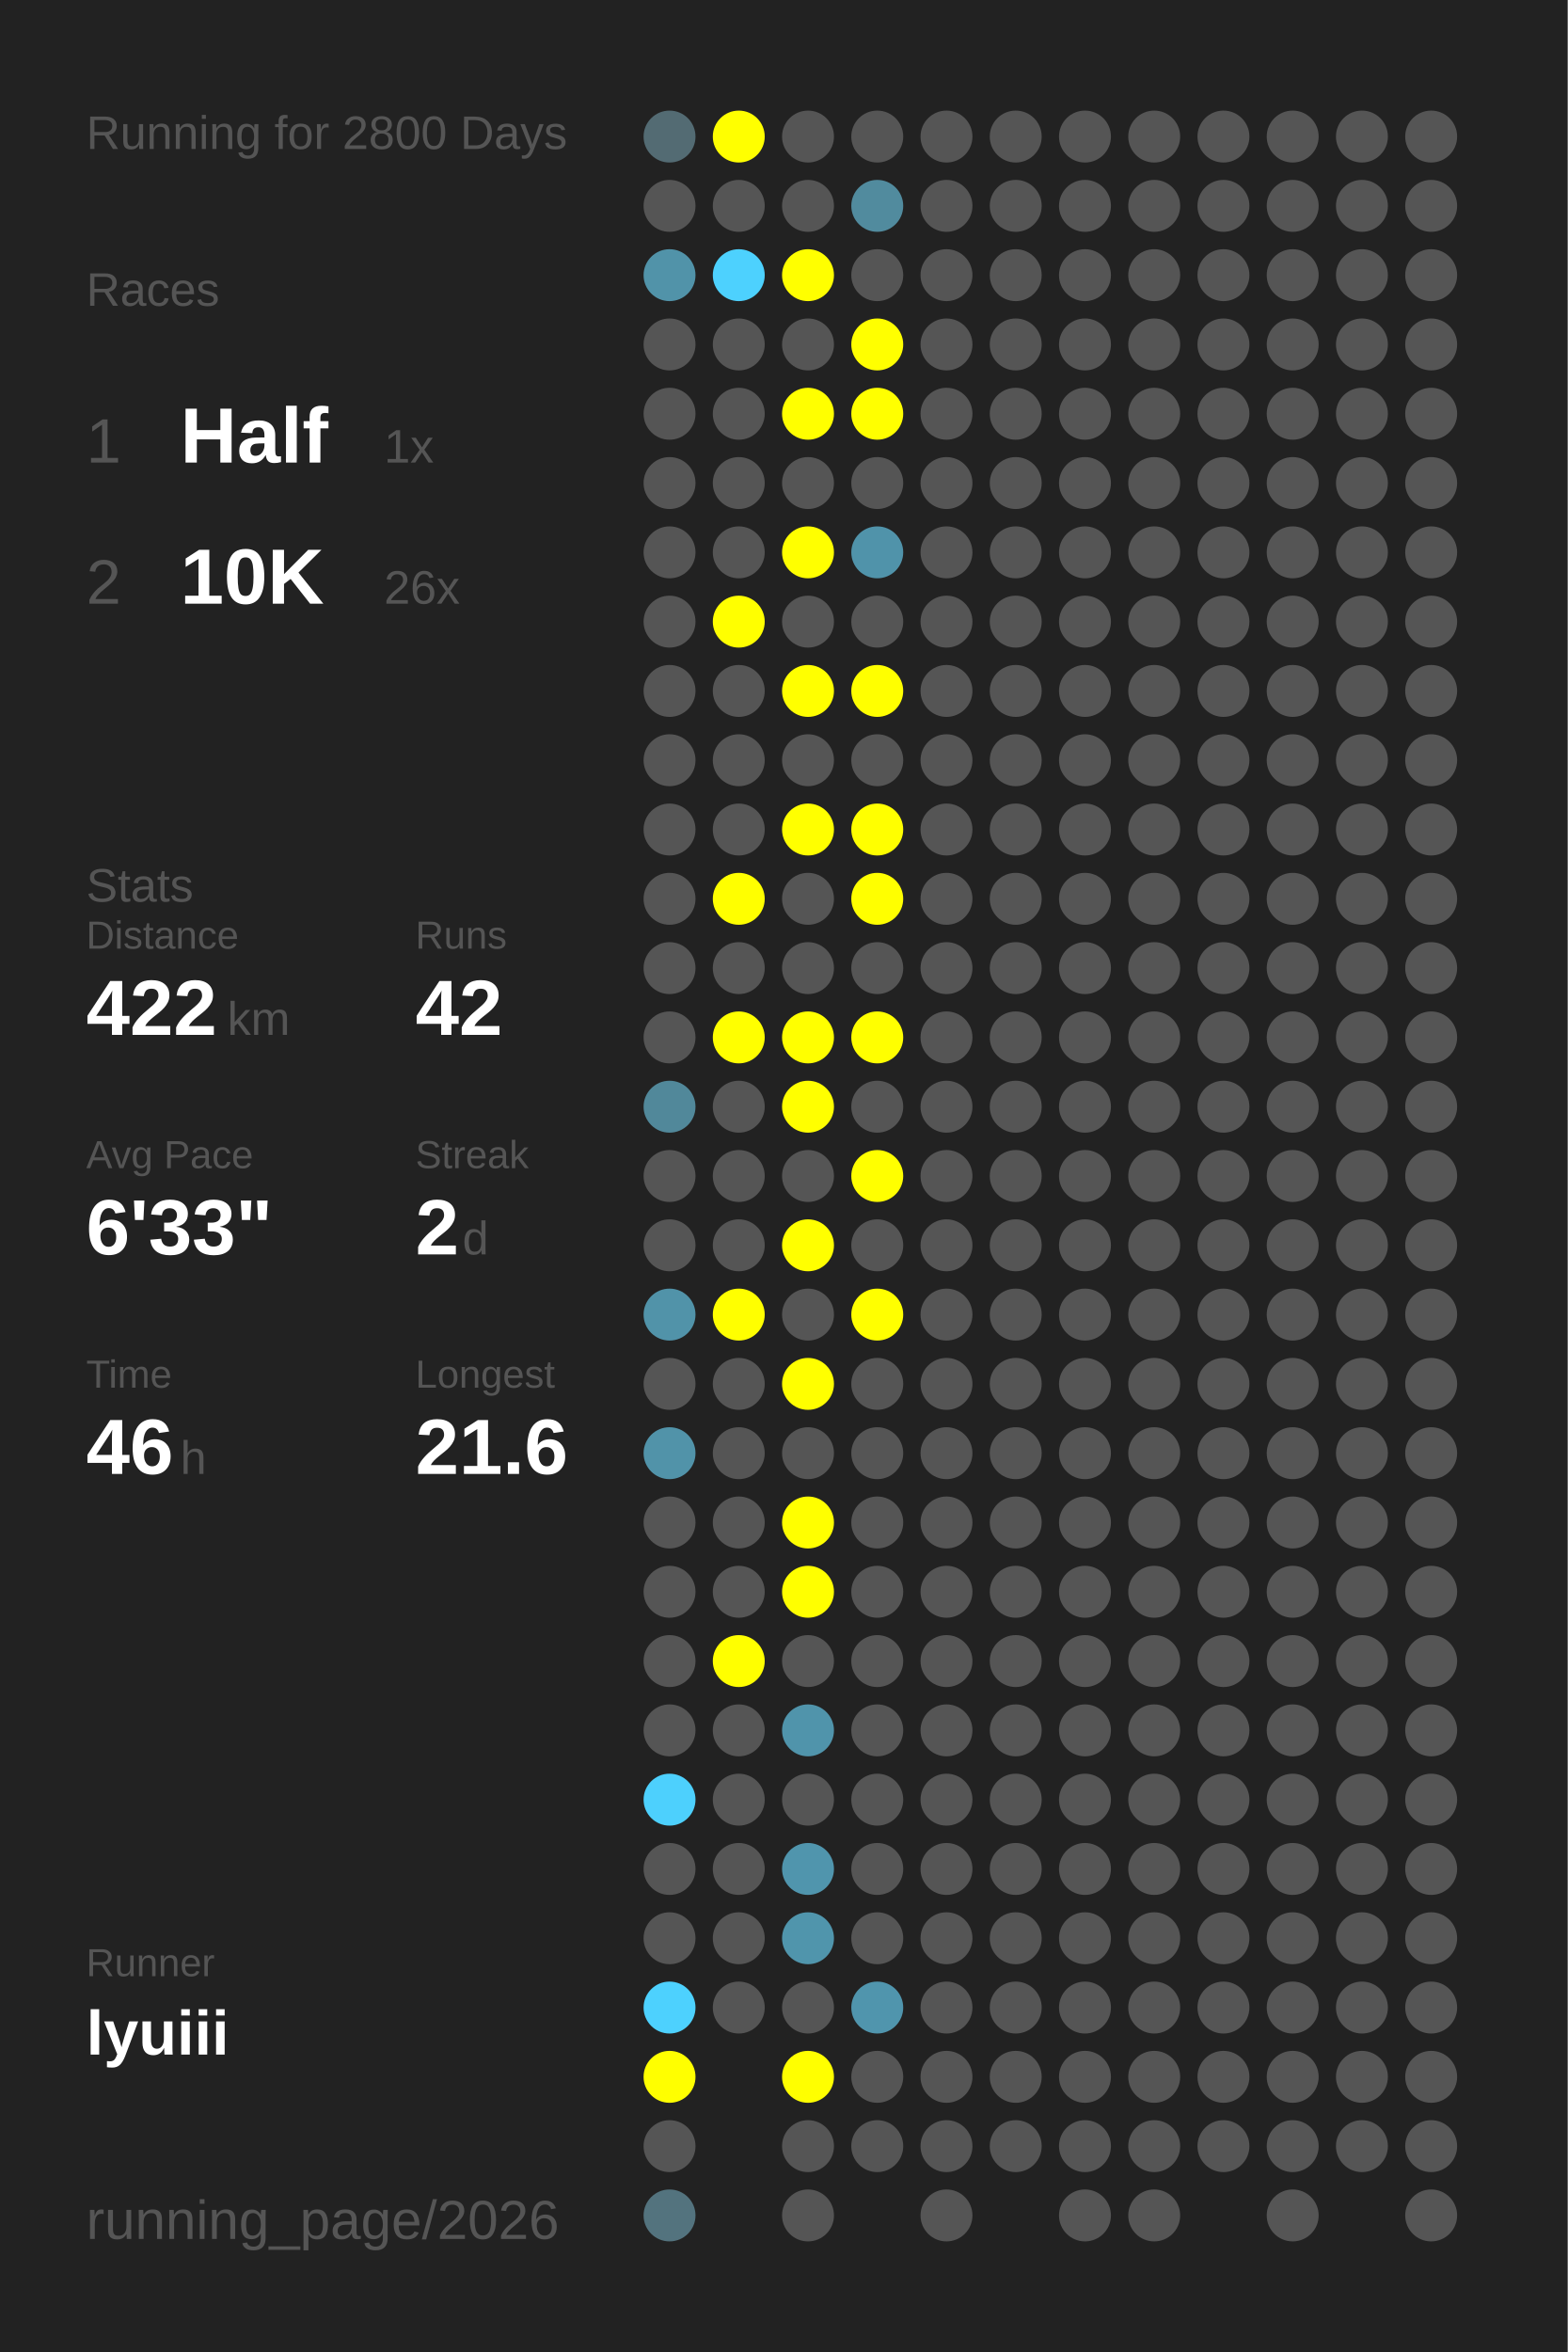
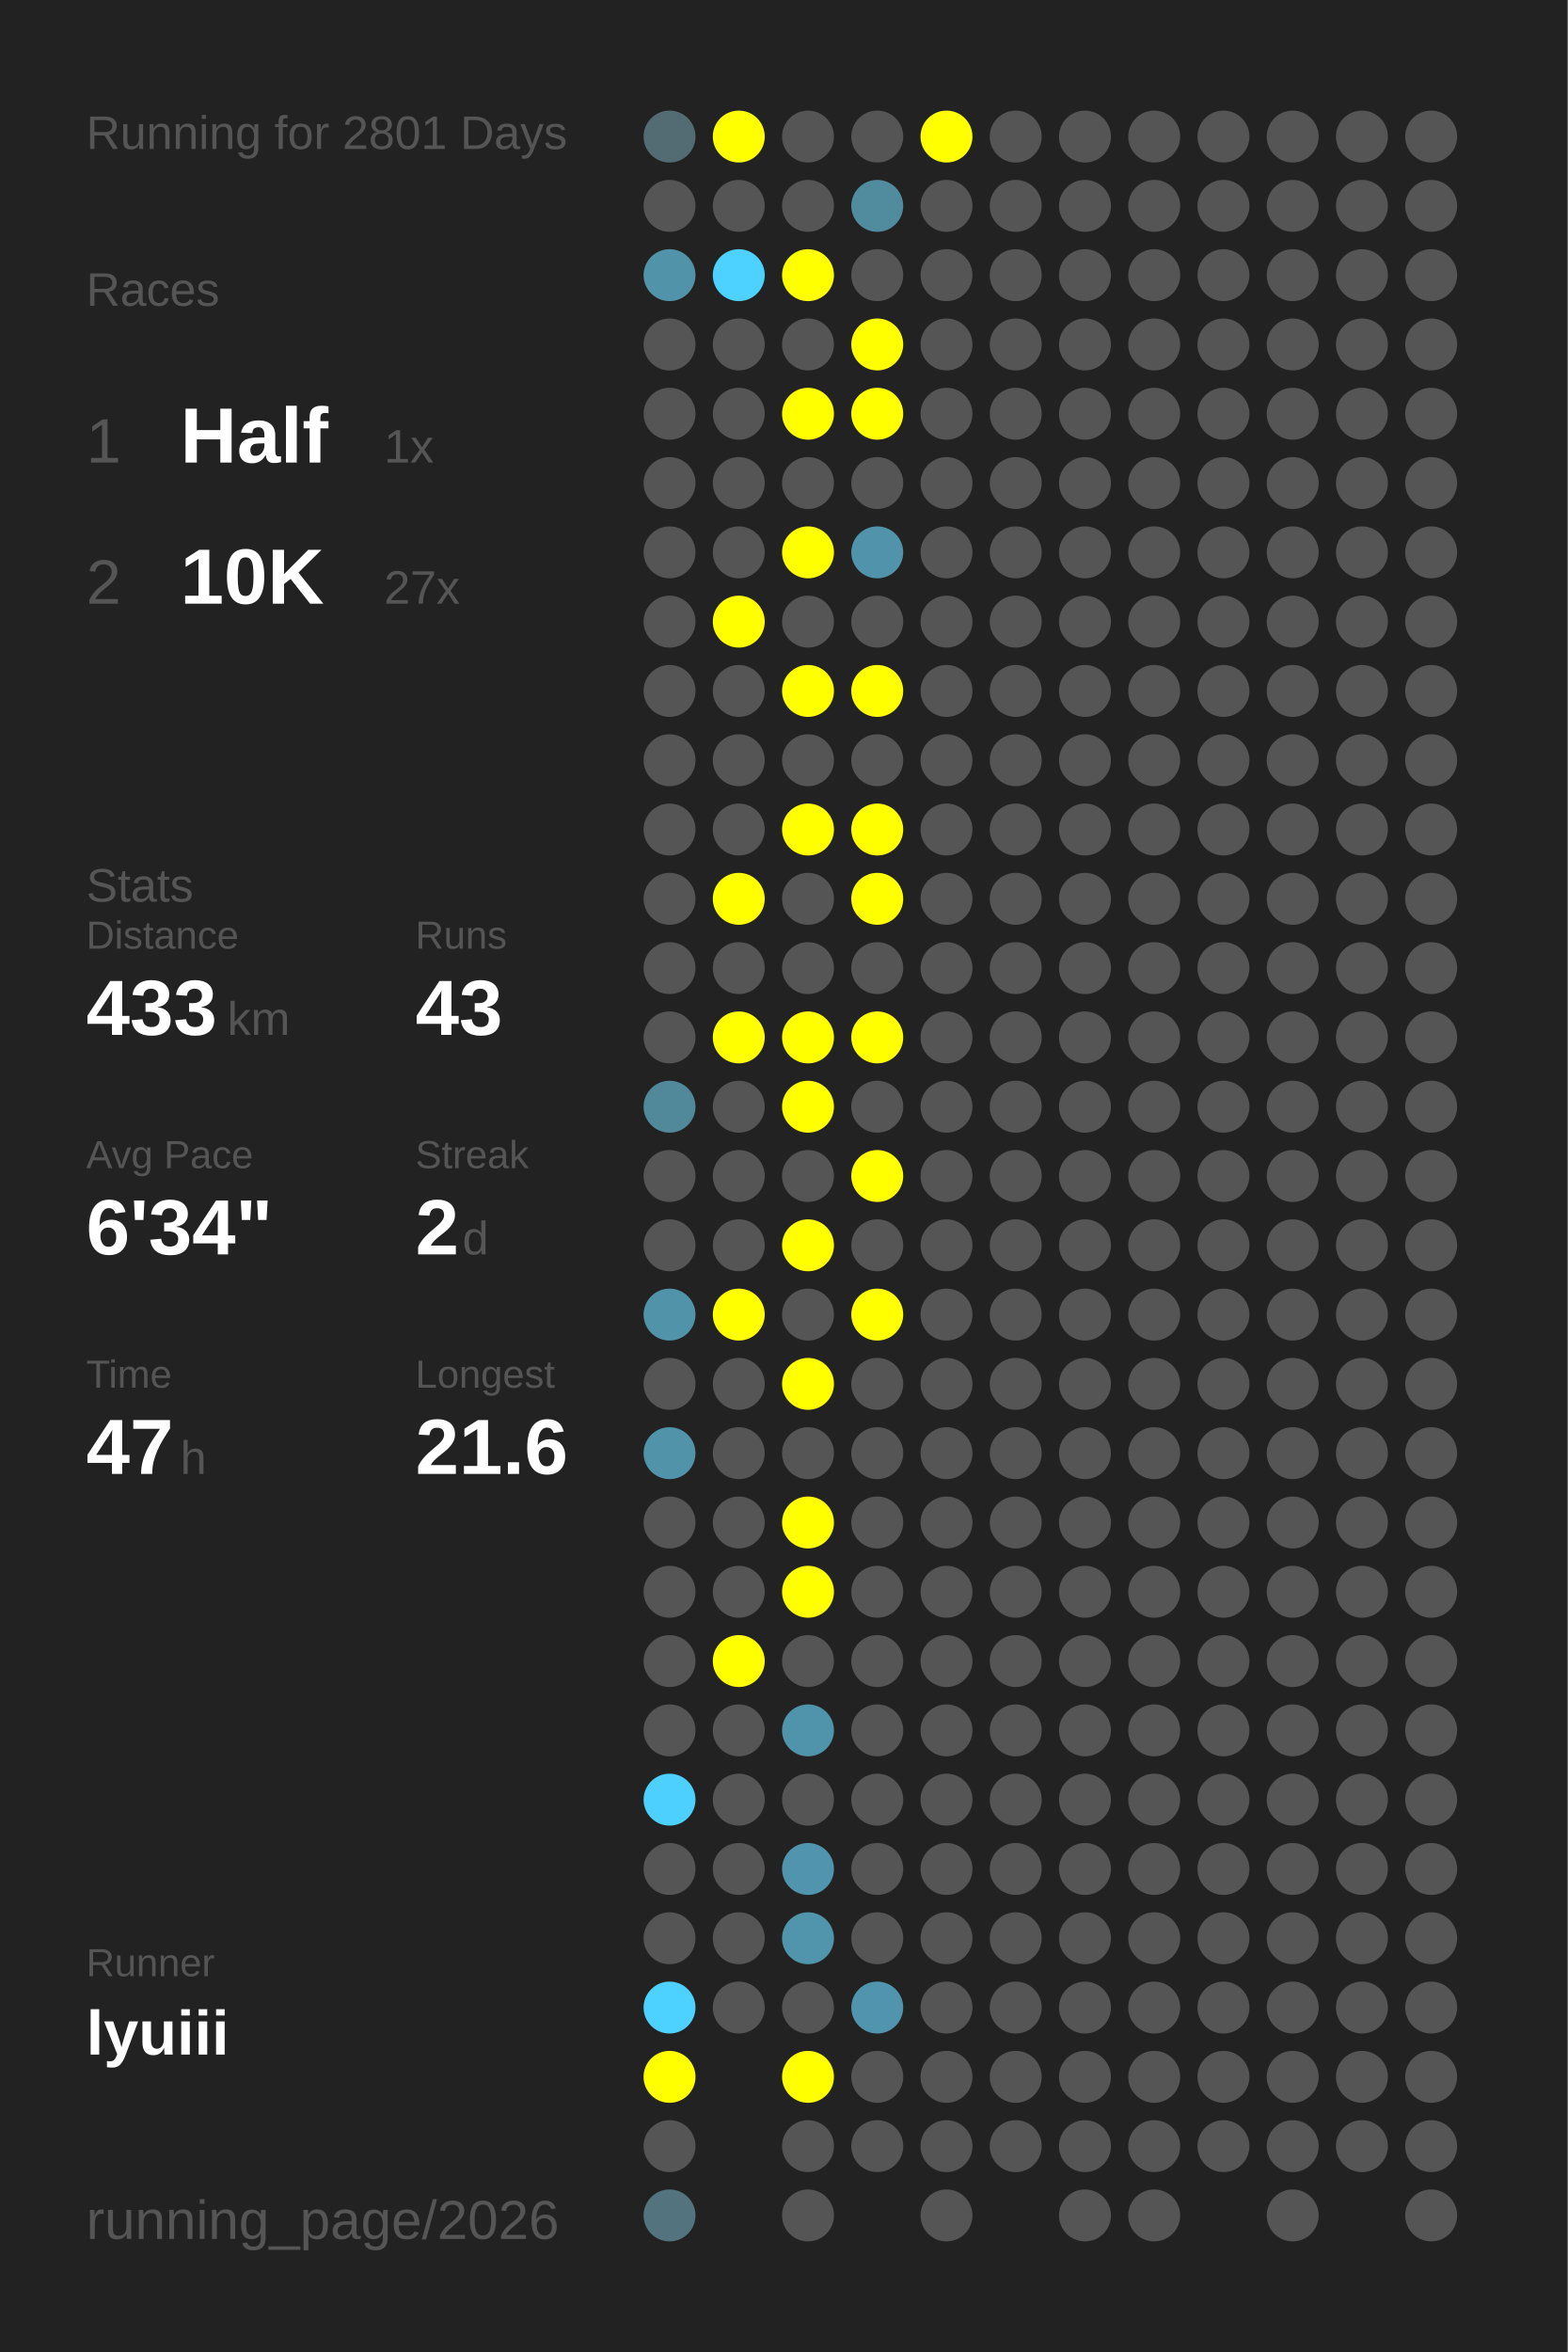
<svg xmlns="http://www.w3.org/2000/svg" baseProfile="full" height="300mm" version="1.1" viewBox="0,0,200,300" width="200mm">
  <defs />
  <rect fill="#222222" height="300" width="200" x="0" y="0" />
-   <text fill="#555555" style="font-size:6px; font-family:Arial;" x="11" y="19">Running for 2800 Days</text>
+   <text fill="#555555" style="font-size:6px; font-family:Arial;" x="11" y="19">Running for 2801 Days</text>
  <text fill="#555555" style="font-size:6px; font-family:Arial;" x="11" y="39">Races</text>
  <text fill="#555555" style="font-size:8px; font-family:Arial;" x="11" y="59">1</text>
  <text fill="#FFFFFF" style="font-size:10px; font-family:Arial; font-weight:bold;" x="23" y="59">Half</text>
  <text fill="#555555" style="font-size:6px; font-family:Arial;" x="49" y="59">1x</text>
  <text fill="#555555" style="font-size:8px; font-family:Arial;" x="11" y="77">2</text>
  <text fill="#FFFFFF" style="font-size:10px; font-family:Arial; font-weight:bold;" x="23" y="77">10K</text>
-   <text fill="#555555" style="font-size:6px; font-family:Arial;" x="49" y="77">26x</text>
+   <text fill="#555555" style="font-size:6px; font-family:Arial;" x="49" y="77">27x</text>
  <text fill="#555555" style="font-size:6px; font-family:Arial;" x="11" y="115">Stats</text>
  <text fill="#555555" style="font-size:5px; font-family:Arial;" x="11" y="121">Distance</text>
-   <text fill="#FFFFFF" style="font-size:10px; font-family:Arial; font-weight:bold;" x="11" y="132">422</text>
+   <text fill="#FFFFFF" style="font-size:10px; font-family:Arial; font-weight:bold;" x="11" y="132">433</text>
  <text fill="#555555" style="font-size:6px; font-family:Arial;" x="29" y="132">km</text>
  <text fill="#555555" style="font-size:5px; font-family:Arial;" x="53" y="121">Runs</text>
-   <text fill="#FFFFFF" style="font-size:10px; font-family:Arial; font-weight:bold;" x="53" y="132">42</text>
+   <text fill="#FFFFFF" style="font-size:10px; font-family:Arial; font-weight:bold;" x="53" y="132">43</text>
  <text fill="#555555" style="font-size:5px; font-family:Arial;" x="11" y="149">Avg Pace</text>
-   <text fill="#FFFFFF" style="font-size:10px; font-family:Arial; font-weight:bold;" x="11" y="160">6'33"</text>
+   <text fill="#FFFFFF" style="font-size:10px; font-family:Arial; font-weight:bold;" x="11" y="160">6'34"</text>
  <text fill="#555555" style="font-size:5px; font-family:Arial;" x="53" y="149">Streak</text>
  <text fill="#FFFFFF" style="font-size:10px; font-family:Arial; font-weight:bold;" x="53" y="160">2</text>
  <text fill="#555555" style="font-size:6px; font-family:Arial;" x="59" y="160">d</text>
  <text fill="#555555" style="font-size:5px; font-family:Arial;" x="11" y="177">Time</text>
-   <text fill="#FFFFFF" style="font-size:10px; font-family:Arial; font-weight:bold;" x="11" y="188">46</text>
+   <text fill="#FFFFFF" style="font-size:10px; font-family:Arial; font-weight:bold;" x="11" y="188">47</text>
  <text fill="#555555" style="font-size:6px; font-family:Arial;" x="23" y="188">h</text>
  <text fill="#555555" style="font-size:5px; font-family:Arial;" x="53" y="177">Longest</text>
  <text fill="#FFFFFF" style="font-size:10px; font-family:Arial; font-weight:bold;" x="53" y="188">21.6</text>
  <text fill="#555555" style="font-size:5px; font-family:Arial;" x="11" y="252.065">Runner</text>
  <text fill="#FFFFFF" style="font-size:8px; font-family:Arial; font-weight:bold;" x="11" y="262.065">lyuiii</text>
  <text fill="#555555" style="font-size:7px; font-family:Arial;" x="11" y="285.581">running_page/2026</text>
  <circle cx="85.417" cy="17.419" fill="#536b73" r="3.312" />
  <circle cx="85.417" cy="26.258" fill="#555555" r="3.312" />
  <circle cx="85.417" cy="35.097" fill="#5193a9" r="3.312" />
  <circle cx="85.417" cy="43.935" fill="#555555" r="3.312" />
  <circle cx="85.417" cy="52.774" fill="#555555" r="3.312" />
  <circle cx="85.417" cy="61.613" fill="#555555" r="3.312" />
  <circle cx="85.417" cy="70.452" fill="#555555" r="3.312" />
  <circle cx="85.417" cy="79.29" fill="#555555" r="3.312" />
  <circle cx="85.417" cy="88.129" fill="#555555" r="3.312" />
  <circle cx="85.417" cy="96.968" fill="#555555" r="3.312" />
  <circle cx="85.417" cy="105.806" fill="#555555" r="3.312" />
  <circle cx="85.417" cy="114.645" fill="#555555" r="3.312" />
  <circle cx="85.417" cy="123.484" fill="#555555" r="3.312" />
  <circle cx="85.417" cy="132.323" fill="#555555" r="3.312" />
  <circle cx="85.417" cy="141.161" fill="#51889a" r="3.312" />
  <circle cx="85.417" cy="150" fill="#555555" r="3.312" />
  <circle cx="85.417" cy="158.839" fill="#555555" r="3.312" />
  <circle cx="85.417" cy="167.677" fill="#5193a9" r="3.312" />
  <circle cx="85.417" cy="176.516" fill="#555555" r="3.312" />
  <circle cx="85.417" cy="185.355" fill="#5193a9" r="3.312" />
  <circle cx="85.417" cy="194.194" fill="#555555" r="3.312" />
  <circle cx="85.417" cy="203.032" fill="#555555" r="3.312" />
  <circle cx="85.417" cy="211.871" fill="#555555" r="3.312" />
  <circle cx="85.417" cy="220.71" fill="#555555" r="3.312" />
  <circle cx="85.417" cy="229.548" fill="#4dd0fd" r="3.312" />
  <circle cx="85.417" cy="238.387" fill="#555555" r="3.312" />
  <circle cx="85.417" cy="247.226" fill="#555555" r="3.312" />
  <circle cx="85.417" cy="256.065" fill="#4dd1fe" r="3.312" />
  <circle cx="85.417" cy="264.903" fill="#FFFF00" r="3.312" />
  <circle cx="85.417" cy="273.742" fill="#555555" r="3.312" />
  <circle cx="85.417" cy="282.581" fill="#53737e" r="3.312" />
  <circle cx="94.25" cy="17.419" fill="#FFFF00" r="3.312" />
  <circle cx="94.25" cy="26.258" fill="#555555" r="3.312" />
  <circle cx="94.25" cy="35.097" fill="#4dd1fe" r="3.312" />
  <circle cx="94.25" cy="43.935" fill="#555555" r="3.312" />
  <circle cx="94.25" cy="52.774" fill="#555555" r="3.312" />
  <circle cx="94.25" cy="61.613" fill="#555555" r="3.312" />
  <circle cx="94.25" cy="70.452" fill="#555555" r="3.312" />
  <circle cx="94.25" cy="79.29" fill="#FFFF00" r="3.312" />
  <circle cx="94.25" cy="88.129" fill="#555555" r="3.312" />
  <circle cx="94.25" cy="96.968" fill="#555555" r="3.312" />
  <circle cx="94.25" cy="105.806" fill="#555555" r="3.312" />
  <circle cx="94.25" cy="114.645" fill="#FFFF00" r="3.312" />
  <circle cx="94.25" cy="123.484" fill="#555555" r="3.312" />
  <circle cx="94.25" cy="132.323" fill="#FFFF00" r="3.312" />
  <circle cx="94.25" cy="141.161" fill="#555555" r="3.312" />
  <circle cx="94.25" cy="150" fill="#555555" r="3.312" />
  <circle cx="94.25" cy="158.839" fill="#555555" r="3.312" />
  <circle cx="94.25" cy="167.677" fill="#FFFF00" r="3.312" />
  <circle cx="94.25" cy="176.516" fill="#555555" r="3.312" />
  <circle cx="94.25" cy="185.355" fill="#555555" r="3.312" />
  <circle cx="94.25" cy="194.194" fill="#555555" r="3.312" />
  <circle cx="94.25" cy="203.032" fill="#555555" r="3.312" />
  <circle cx="94.25" cy="211.871" fill="#FFFF00" r="3.312" />
  <circle cx="94.25" cy="220.71" fill="#555555" r="3.312" />
  <circle cx="94.25" cy="229.548" fill="#555555" r="3.312" />
  <circle cx="94.25" cy="238.387" fill="#555555" r="3.312" />
  <circle cx="94.25" cy="247.226" fill="#555555" r="3.312" />
  <circle cx="94.25" cy="256.065" fill="#555555" r="3.312" />
  <circle cx="103.083" cy="17.419" fill="#555555" r="3.312" />
  <circle cx="103.083" cy="26.258" fill="#555555" r="3.312" />
  <circle cx="103.083" cy="35.097" fill="#FFFF00" r="3.312" />
  <circle cx="103.083" cy="43.935" fill="#555555" r="3.312" />
  <circle cx="103.083" cy="52.774" fill="#FFFF00" r="3.312" />
  <circle cx="103.083" cy="61.613" fill="#555555" r="3.312" />
  <circle cx="103.083" cy="70.452" fill="#FFFF00" r="3.312" />
  <circle cx="103.083" cy="79.29" fill="#555555" r="3.312" />
  <circle cx="103.083" cy="88.129" fill="#FFFF00" r="3.312" />
  <circle cx="103.083" cy="96.968" fill="#555555" r="3.312" />
  <circle cx="103.083" cy="105.806" fill="#FFFF00" r="3.312" />
  <circle cx="103.083" cy="114.645" fill="#555555" r="3.312" />
  <circle cx="103.083" cy="123.484" fill="#555555" r="3.312" />
  <circle cx="103.083" cy="132.323" fill="#FFFF00" r="3.312" />
  <circle cx="103.083" cy="141.161" fill="#FFFF00" r="3.312" />
  <circle cx="103.083" cy="150" fill="#555555" r="3.312" />
  <circle cx="103.083" cy="158.839" fill="#FFFF00" r="3.312" />
  <circle cx="103.083" cy="167.677" fill="#555555" r="3.312" />
  <circle cx="103.083" cy="176.516" fill="#FFFF00" r="3.312" />
  <circle cx="103.083" cy="185.355" fill="#555555" r="3.312" />
  <circle cx="103.083" cy="194.194" fill="#FFFF00" r="3.312" />
  <circle cx="103.083" cy="203.032" fill="#FFFF00" r="3.312" />
  <circle cx="103.083" cy="211.871" fill="#555555" r="3.312" />
  <circle cx="103.083" cy="220.71" fill="#5094ab" r="3.312" />
  <circle cx="103.083" cy="229.548" fill="#555555" r="3.312" />
  <circle cx="103.083" cy="238.387" fill="#5095ad" r="3.312" />
  <circle cx="103.083" cy="247.226" fill="#5095ac" r="3.312" />
  <circle cx="103.083" cy="256.065" fill="#555555" r="3.312" />
  <circle cx="103.083" cy="264.903" fill="#FFFF00" r="3.312" />
  <circle cx="103.083" cy="273.742" fill="#555555" r="3.312" />
  <circle cx="103.083" cy="282.581" fill="#555555" r="3.312" />
  <circle cx="111.917" cy="17.419" fill="#555555" r="3.312" />
  <circle cx="111.917" cy="26.258" fill="#518b9e" r="3.312" />
  <circle cx="111.917" cy="35.097" fill="#555555" r="3.312" />
  <circle cx="111.917" cy="43.935" fill="#FFFF00" r="3.312" />
  <circle cx="111.917" cy="52.774" fill="#FFFF00" r="3.312" />
  <circle cx="111.917" cy="61.613" fill="#555555" r="3.312" />
  <circle cx="111.917" cy="70.452" fill="#5093aa" r="3.312" />
  <circle cx="111.917" cy="79.29" fill="#555555" r="3.312" />
  <circle cx="111.917" cy="88.129" fill="#FFFF00" r="3.312" />
  <circle cx="111.917" cy="96.968" fill="#555555" r="3.312" />
  <circle cx="111.917" cy="105.806" fill="#FFFF00" r="3.312" />
  <circle cx="111.917" cy="114.645" fill="#FFFF00" r="3.312" />
  <circle cx="111.917" cy="123.484" fill="#555555" r="3.312" />
  <circle cx="111.917" cy="132.323" fill="#FFFF00" r="3.312" />
  <circle cx="111.917" cy="141.161" fill="#555555" r="3.312" />
  <circle cx="111.917" cy="150" fill="#FFFF00" r="3.312" />
  <circle cx="111.917" cy="158.839" fill="#555555" r="3.312" />
  <circle cx="111.917" cy="167.677" fill="#FFFF00" r="3.312" />
  <circle cx="111.917" cy="176.516" fill="#555555" r="3.312" />
  <circle cx="111.917" cy="185.355" fill="#555555" r="3.312" />
  <circle cx="111.917" cy="194.194" fill="#555555" r="3.312" />
  <circle cx="111.917" cy="203.032" fill="#555555" r="3.312" />
  <circle cx="111.917" cy="211.871" fill="#555555" r="3.312" />
  <circle cx="111.917" cy="220.71" fill="#555555" r="3.312" />
  <circle cx="111.917" cy="229.548" fill="#555555" r="3.312" />
  <circle cx="111.917" cy="238.387" fill="#555555" r="3.312" />
  <circle cx="111.917" cy="247.226" fill="#555555" r="3.312" />
  <circle cx="111.917" cy="256.065" fill="#5095ad" r="3.312" />
  <circle cx="111.917" cy="264.903" fill="#555555" r="3.312" />
  <circle cx="111.917" cy="273.742" fill="#555555" r="3.312" />
-   <circle cx="120.75" cy="17.419" fill="#555555" r="3.312" />
+   <circle cx="120.75" cy="17.419" fill="#FFFF00" r="3.312" />
  <circle cx="120.75" cy="26.258" fill="#555555" r="3.312" />
  <circle cx="120.75" cy="35.097" fill="#555555" r="3.312" />
  <circle cx="120.75" cy="43.935" fill="#555555" r="3.312" />
  <circle cx="120.75" cy="52.774" fill="#555555" r="3.312" />
  <circle cx="120.75" cy="61.613" fill="#555555" r="3.312" />
  <circle cx="120.75" cy="70.452" fill="#555555" r="3.312" />
  <circle cx="120.75" cy="79.29" fill="#555555" r="3.312" />
  <circle cx="120.75" cy="88.129" fill="#555555" r="3.312" />
  <circle cx="120.75" cy="96.968" fill="#555555" r="3.312" />
  <circle cx="120.75" cy="105.806" fill="#555555" r="3.312" />
  <circle cx="120.75" cy="114.645" fill="#555555" r="3.312" />
  <circle cx="120.75" cy="123.484" fill="#555555" r="3.312" />
  <circle cx="120.75" cy="132.323" fill="#555555" r="3.312" />
  <circle cx="120.75" cy="141.161" fill="#555555" r="3.312" />
  <circle cx="120.75" cy="150" fill="#555555" r="3.312" />
  <circle cx="120.75" cy="158.839" fill="#555555" r="3.312" />
  <circle cx="120.75" cy="167.677" fill="#555555" r="3.312" />
  <circle cx="120.75" cy="176.516" fill="#555555" r="3.312" />
  <circle cx="120.75" cy="185.355" fill="#555555" r="3.312" />
  <circle cx="120.75" cy="194.194" fill="#555555" r="3.312" />
  <circle cx="120.75" cy="203.032" fill="#555555" r="3.312" />
  <circle cx="120.75" cy="211.871" fill="#555555" r="3.312" />
  <circle cx="120.75" cy="220.71" fill="#555555" r="3.312" />
  <circle cx="120.75" cy="229.548" fill="#555555" r="3.312" />
  <circle cx="120.75" cy="238.387" fill="#555555" r="3.312" />
  <circle cx="120.75" cy="247.226" fill="#555555" r="3.312" />
  <circle cx="120.75" cy="256.065" fill="#555555" r="3.312" />
  <circle cx="120.75" cy="264.903" fill="#555555" r="3.312" />
  <circle cx="120.75" cy="273.742" fill="#555555" r="3.312" />
  <circle cx="120.75" cy="282.581" fill="#555555" r="3.312" />
  <circle cx="129.583" cy="17.419" fill="#555555" r="3.312" />
  <circle cx="129.583" cy="26.258" fill="#555555" r="3.312" />
  <circle cx="129.583" cy="35.097" fill="#555555" r="3.312" />
  <circle cx="129.583" cy="43.935" fill="#555555" r="3.312" />
  <circle cx="129.583" cy="52.774" fill="#555555" r="3.312" />
  <circle cx="129.583" cy="61.613" fill="#555555" r="3.312" />
  <circle cx="129.583" cy="70.452" fill="#555555" r="3.312" />
  <circle cx="129.583" cy="79.29" fill="#555555" r="3.312" />
  <circle cx="129.583" cy="88.129" fill="#555555" r="3.312" />
  <circle cx="129.583" cy="96.968" fill="#555555" r="3.312" />
  <circle cx="129.583" cy="105.806" fill="#555555" r="3.312" />
  <circle cx="129.583" cy="114.645" fill="#555555" r="3.312" />
  <circle cx="129.583" cy="123.484" fill="#555555" r="3.312" />
  <circle cx="129.583" cy="132.323" fill="#555555" r="3.312" />
  <circle cx="129.583" cy="141.161" fill="#555555" r="3.312" />
  <circle cx="129.583" cy="150" fill="#555555" r="3.312" />
  <circle cx="129.583" cy="158.839" fill="#555555" r="3.312" />
  <circle cx="129.583" cy="167.677" fill="#555555" r="3.312" />
  <circle cx="129.583" cy="176.516" fill="#555555" r="3.312" />
  <circle cx="129.583" cy="185.355" fill="#555555" r="3.312" />
  <circle cx="129.583" cy="194.194" fill="#555555" r="3.312" />
  <circle cx="129.583" cy="203.032" fill="#555555" r="3.312" />
  <circle cx="129.583" cy="211.871" fill="#555555" r="3.312" />
  <circle cx="129.583" cy="220.71" fill="#555555" r="3.312" />
  <circle cx="129.583" cy="229.548" fill="#555555" r="3.312" />
  <circle cx="129.583" cy="238.387" fill="#555555" r="3.312" />
  <circle cx="129.583" cy="247.226" fill="#555555" r="3.312" />
  <circle cx="129.583" cy="256.065" fill="#555555" r="3.312" />
  <circle cx="129.583" cy="264.903" fill="#555555" r="3.312" />
  <circle cx="129.583" cy="273.742" fill="#555555" r="3.312" />
  <circle cx="138.417" cy="17.419" fill="#555555" r="3.312" />
  <circle cx="138.417" cy="26.258" fill="#555555" r="3.312" />
  <circle cx="138.417" cy="35.097" fill="#555555" r="3.312" />
  <circle cx="138.417" cy="43.935" fill="#555555" r="3.312" />
  <circle cx="138.417" cy="52.774" fill="#555555" r="3.312" />
  <circle cx="138.417" cy="61.613" fill="#555555" r="3.312" />
  <circle cx="138.417" cy="70.452" fill="#555555" r="3.312" />
  <circle cx="138.417" cy="79.29" fill="#555555" r="3.312" />
  <circle cx="138.417" cy="88.129" fill="#555555" r="3.312" />
  <circle cx="138.417" cy="96.968" fill="#555555" r="3.312" />
  <circle cx="138.417" cy="105.806" fill="#555555" r="3.312" />
  <circle cx="138.417" cy="114.645" fill="#555555" r="3.312" />
  <circle cx="138.417" cy="123.484" fill="#555555" r="3.312" />
  <circle cx="138.417" cy="132.323" fill="#555555" r="3.312" />
  <circle cx="138.417" cy="141.161" fill="#555555" r="3.312" />
  <circle cx="138.417" cy="150" fill="#555555" r="3.312" />
  <circle cx="138.417" cy="158.839" fill="#555555" r="3.312" />
  <circle cx="138.417" cy="167.677" fill="#555555" r="3.312" />
  <circle cx="138.417" cy="176.516" fill="#555555" r="3.312" />
  <circle cx="138.417" cy="185.355" fill="#555555" r="3.312" />
  <circle cx="138.417" cy="194.194" fill="#555555" r="3.312" />
  <circle cx="138.417" cy="203.032" fill="#555555" r="3.312" />
  <circle cx="138.417" cy="211.871" fill="#555555" r="3.312" />
  <circle cx="138.417" cy="220.71" fill="#555555" r="3.312" />
  <circle cx="138.417" cy="229.548" fill="#555555" r="3.312" />
  <circle cx="138.417" cy="238.387" fill="#555555" r="3.312" />
  <circle cx="138.417" cy="247.226" fill="#555555" r="3.312" />
  <circle cx="138.417" cy="256.065" fill="#555555" r="3.312" />
  <circle cx="138.417" cy="264.903" fill="#555555" r="3.312" />
  <circle cx="138.417" cy="273.742" fill="#555555" r="3.312" />
  <circle cx="138.417" cy="282.581" fill="#555555" r="3.312" />
  <circle cx="147.25" cy="17.419" fill="#555555" r="3.312" />
  <circle cx="147.25" cy="26.258" fill="#555555" r="3.312" />
  <circle cx="147.25" cy="35.097" fill="#555555" r="3.312" />
  <circle cx="147.25" cy="43.935" fill="#555555" r="3.312" />
  <circle cx="147.25" cy="52.774" fill="#555555" r="3.312" />
  <circle cx="147.25" cy="61.613" fill="#555555" r="3.312" />
  <circle cx="147.25" cy="70.452" fill="#555555" r="3.312" />
  <circle cx="147.25" cy="79.29" fill="#555555" r="3.312" />
  <circle cx="147.25" cy="88.129" fill="#555555" r="3.312" />
  <circle cx="147.25" cy="96.968" fill="#555555" r="3.312" />
  <circle cx="147.25" cy="105.806" fill="#555555" r="3.312" />
  <circle cx="147.25" cy="114.645" fill="#555555" r="3.312" />
  <circle cx="147.25" cy="123.484" fill="#555555" r="3.312" />
  <circle cx="147.25" cy="132.323" fill="#555555" r="3.312" />
  <circle cx="147.25" cy="141.161" fill="#555555" r="3.312" />
  <circle cx="147.25" cy="150" fill="#555555" r="3.312" />
  <circle cx="147.25" cy="158.839" fill="#555555" r="3.312" />
  <circle cx="147.25" cy="167.677" fill="#555555" r="3.312" />
  <circle cx="147.25" cy="176.516" fill="#555555" r="3.312" />
  <circle cx="147.25" cy="185.355" fill="#555555" r="3.312" />
  <circle cx="147.25" cy="194.194" fill="#555555" r="3.312" />
  <circle cx="147.25" cy="203.032" fill="#555555" r="3.312" />
  <circle cx="147.25" cy="211.871" fill="#555555" r="3.312" />
  <circle cx="147.25" cy="220.71" fill="#555555" r="3.312" />
  <circle cx="147.25" cy="229.548" fill="#555555" r="3.312" />
  <circle cx="147.25" cy="238.387" fill="#555555" r="3.312" />
  <circle cx="147.25" cy="247.226" fill="#555555" r="3.312" />
  <circle cx="147.25" cy="256.065" fill="#555555" r="3.312" />
  <circle cx="147.25" cy="264.903" fill="#555555" r="3.312" />
  <circle cx="147.25" cy="273.742" fill="#555555" r="3.312" />
  <circle cx="147.25" cy="282.581" fill="#555555" r="3.312" />
  <circle cx="156.083" cy="17.419" fill="#555555" r="3.312" />
  <circle cx="156.083" cy="26.258" fill="#555555" r="3.312" />
  <circle cx="156.083" cy="35.097" fill="#555555" r="3.312" />
  <circle cx="156.083" cy="43.935" fill="#555555" r="3.312" />
  <circle cx="156.083" cy="52.774" fill="#555555" r="3.312" />
  <circle cx="156.083" cy="61.613" fill="#555555" r="3.312" />
  <circle cx="156.083" cy="70.452" fill="#555555" r="3.312" />
  <circle cx="156.083" cy="79.29" fill="#555555" r="3.312" />
  <circle cx="156.083" cy="88.129" fill="#555555" r="3.312" />
  <circle cx="156.083" cy="96.968" fill="#555555" r="3.312" />
  <circle cx="156.083" cy="105.806" fill="#555555" r="3.312" />
  <circle cx="156.083" cy="114.645" fill="#555555" r="3.312" />
  <circle cx="156.083" cy="123.484" fill="#555555" r="3.312" />
  <circle cx="156.083" cy="132.323" fill="#555555" r="3.312" />
  <circle cx="156.083" cy="141.161" fill="#555555" r="3.312" />
  <circle cx="156.083" cy="150" fill="#555555" r="3.312" />
  <circle cx="156.083" cy="158.839" fill="#555555" r="3.312" />
  <circle cx="156.083" cy="167.677" fill="#555555" r="3.312" />
  <circle cx="156.083" cy="176.516" fill="#555555" r="3.312" />
  <circle cx="156.083" cy="185.355" fill="#555555" r="3.312" />
  <circle cx="156.083" cy="194.194" fill="#555555" r="3.312" />
  <circle cx="156.083" cy="203.032" fill="#555555" r="3.312" />
  <circle cx="156.083" cy="211.871" fill="#555555" r="3.312" />
  <circle cx="156.083" cy="220.71" fill="#555555" r="3.312" />
  <circle cx="156.083" cy="229.548" fill="#555555" r="3.312" />
  <circle cx="156.083" cy="238.387" fill="#555555" r="3.312" />
  <circle cx="156.083" cy="247.226" fill="#555555" r="3.312" />
  <circle cx="156.083" cy="256.065" fill="#555555" r="3.312" />
  <circle cx="156.083" cy="264.903" fill="#555555" r="3.312" />
  <circle cx="156.083" cy="273.742" fill="#555555" r="3.312" />
  <circle cx="164.917" cy="17.419" fill="#555555" r="3.312" />
  <circle cx="164.917" cy="26.258" fill="#555555" r="3.312" />
  <circle cx="164.917" cy="35.097" fill="#555555" r="3.312" />
  <circle cx="164.917" cy="43.935" fill="#555555" r="3.312" />
  <circle cx="164.917" cy="52.774" fill="#555555" r="3.312" />
  <circle cx="164.917" cy="61.613" fill="#555555" r="3.312" />
  <circle cx="164.917" cy="70.452" fill="#555555" r="3.312" />
  <circle cx="164.917" cy="79.29" fill="#555555" r="3.312" />
  <circle cx="164.917" cy="88.129" fill="#555555" r="3.312" />
  <circle cx="164.917" cy="96.968" fill="#555555" r="3.312" />
  <circle cx="164.917" cy="105.806" fill="#555555" r="3.312" />
  <circle cx="164.917" cy="114.645" fill="#555555" r="3.312" />
  <circle cx="164.917" cy="123.484" fill="#555555" r="3.312" />
  <circle cx="164.917" cy="132.323" fill="#555555" r="3.312" />
  <circle cx="164.917" cy="141.161" fill="#555555" r="3.312" />
  <circle cx="164.917" cy="150" fill="#555555" r="3.312" />
  <circle cx="164.917" cy="158.839" fill="#555555" r="3.312" />
  <circle cx="164.917" cy="167.677" fill="#555555" r="3.312" />
  <circle cx="164.917" cy="176.516" fill="#555555" r="3.312" />
  <circle cx="164.917" cy="185.355" fill="#555555" r="3.312" />
  <circle cx="164.917" cy="194.194" fill="#555555" r="3.312" />
  <circle cx="164.917" cy="203.032" fill="#555555" r="3.312" />
  <circle cx="164.917" cy="211.871" fill="#555555" r="3.312" />
  <circle cx="164.917" cy="220.71" fill="#555555" r="3.312" />
  <circle cx="164.917" cy="229.548" fill="#555555" r="3.312" />
  <circle cx="164.917" cy="238.387" fill="#555555" r="3.312" />
  <circle cx="164.917" cy="247.226" fill="#555555" r="3.312" />
  <circle cx="164.917" cy="256.065" fill="#555555" r="3.312" />
  <circle cx="164.917" cy="264.903" fill="#555555" r="3.312" />
  <circle cx="164.917" cy="273.742" fill="#555555" r="3.312" />
  <circle cx="164.917" cy="282.581" fill="#555555" r="3.312" />
  <circle cx="173.75" cy="17.419" fill="#555555" r="3.312" />
  <circle cx="173.75" cy="26.258" fill="#555555" r="3.312" />
  <circle cx="173.75" cy="35.097" fill="#555555" r="3.312" />
  <circle cx="173.75" cy="43.935" fill="#555555" r="3.312" />
  <circle cx="173.75" cy="52.774" fill="#555555" r="3.312" />
  <circle cx="173.75" cy="61.613" fill="#555555" r="3.312" />
  <circle cx="173.75" cy="70.452" fill="#555555" r="3.312" />
  <circle cx="173.75" cy="79.29" fill="#555555" r="3.312" />
  <circle cx="173.75" cy="88.129" fill="#555555" r="3.312" />
  <circle cx="173.75" cy="96.968" fill="#555555" r="3.312" />
  <circle cx="173.75" cy="105.806" fill="#555555" r="3.312" />
  <circle cx="173.75" cy="114.645" fill="#555555" r="3.312" />
  <circle cx="173.75" cy="123.484" fill="#555555" r="3.312" />
  <circle cx="173.75" cy="132.323" fill="#555555" r="3.312" />
  <circle cx="173.75" cy="141.161" fill="#555555" r="3.312" />
  <circle cx="173.75" cy="150" fill="#555555" r="3.312" />
  <circle cx="173.75" cy="158.839" fill="#555555" r="3.312" />
  <circle cx="173.75" cy="167.677" fill="#555555" r="3.312" />
  <circle cx="173.75" cy="176.516" fill="#555555" r="3.312" />
  <circle cx="173.75" cy="185.355" fill="#555555" r="3.312" />
  <circle cx="173.75" cy="194.194" fill="#555555" r="3.312" />
  <circle cx="173.75" cy="203.032" fill="#555555" r="3.312" />
  <circle cx="173.75" cy="211.871" fill="#555555" r="3.312" />
  <circle cx="173.75" cy="220.71" fill="#555555" r="3.312" />
  <circle cx="173.75" cy="229.548" fill="#555555" r="3.312" />
  <circle cx="173.75" cy="238.387" fill="#555555" r="3.312" />
  <circle cx="173.75" cy="247.226" fill="#555555" r="3.312" />
  <circle cx="173.75" cy="256.065" fill="#555555" r="3.312" />
  <circle cx="173.75" cy="264.903" fill="#555555" r="3.312" />
  <circle cx="173.75" cy="273.742" fill="#555555" r="3.312" />
  <circle cx="182.583" cy="17.419" fill="#555555" r="3.312" />
  <circle cx="182.583" cy="26.258" fill="#555555" r="3.312" />
  <circle cx="182.583" cy="35.097" fill="#555555" r="3.312" />
  <circle cx="182.583" cy="43.935" fill="#555555" r="3.312" />
  <circle cx="182.583" cy="52.774" fill="#555555" r="3.312" />
  <circle cx="182.583" cy="61.613" fill="#555555" r="3.312" />
  <circle cx="182.583" cy="70.452" fill="#555555" r="3.312" />
  <circle cx="182.583" cy="79.29" fill="#555555" r="3.312" />
  <circle cx="182.583" cy="88.129" fill="#555555" r="3.312" />
  <circle cx="182.583" cy="96.968" fill="#555555" r="3.312" />
  <circle cx="182.583" cy="105.806" fill="#555555" r="3.312" />
  <circle cx="182.583" cy="114.645" fill="#555555" r="3.312" />
  <circle cx="182.583" cy="123.484" fill="#555555" r="3.312" />
  <circle cx="182.583" cy="132.323" fill="#555555" r="3.312" />
  <circle cx="182.583" cy="141.161" fill="#555555" r="3.312" />
  <circle cx="182.583" cy="150" fill="#555555" r="3.312" />
  <circle cx="182.583" cy="158.839" fill="#555555" r="3.312" />
  <circle cx="182.583" cy="167.677" fill="#555555" r="3.312" />
  <circle cx="182.583" cy="176.516" fill="#555555" r="3.312" />
  <circle cx="182.583" cy="185.355" fill="#555555" r="3.312" />
  <circle cx="182.583" cy="194.194" fill="#555555" r="3.312" />
  <circle cx="182.583" cy="203.032" fill="#555555" r="3.312" />
  <circle cx="182.583" cy="211.871" fill="#555555" r="3.312" />
  <circle cx="182.583" cy="220.71" fill="#555555" r="3.312" />
  <circle cx="182.583" cy="229.548" fill="#555555" r="3.312" />
  <circle cx="182.583" cy="238.387" fill="#555555" r="3.312" />
  <circle cx="182.583" cy="247.226" fill="#555555" r="3.312" />
  <circle cx="182.583" cy="256.065" fill="#555555" r="3.312" />
  <circle cx="182.583" cy="264.903" fill="#555555" r="3.312" />
  <circle cx="182.583" cy="273.742" fill="#555555" r="3.312" />
  <circle cx="182.583" cy="282.581" fill="#555555" r="3.312" />
</svg>
